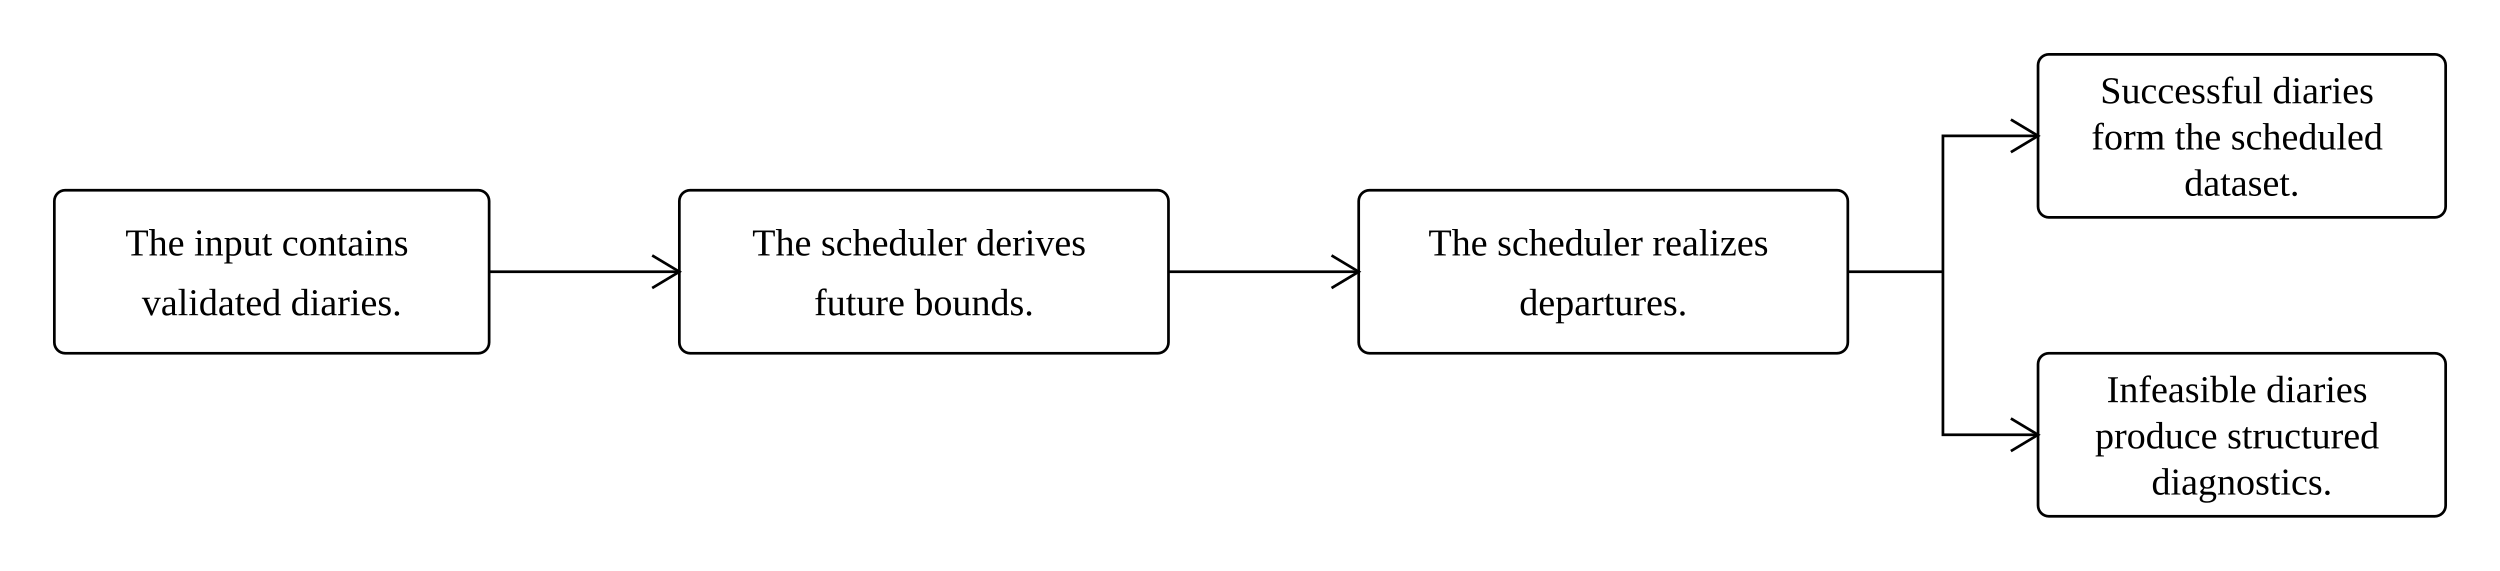
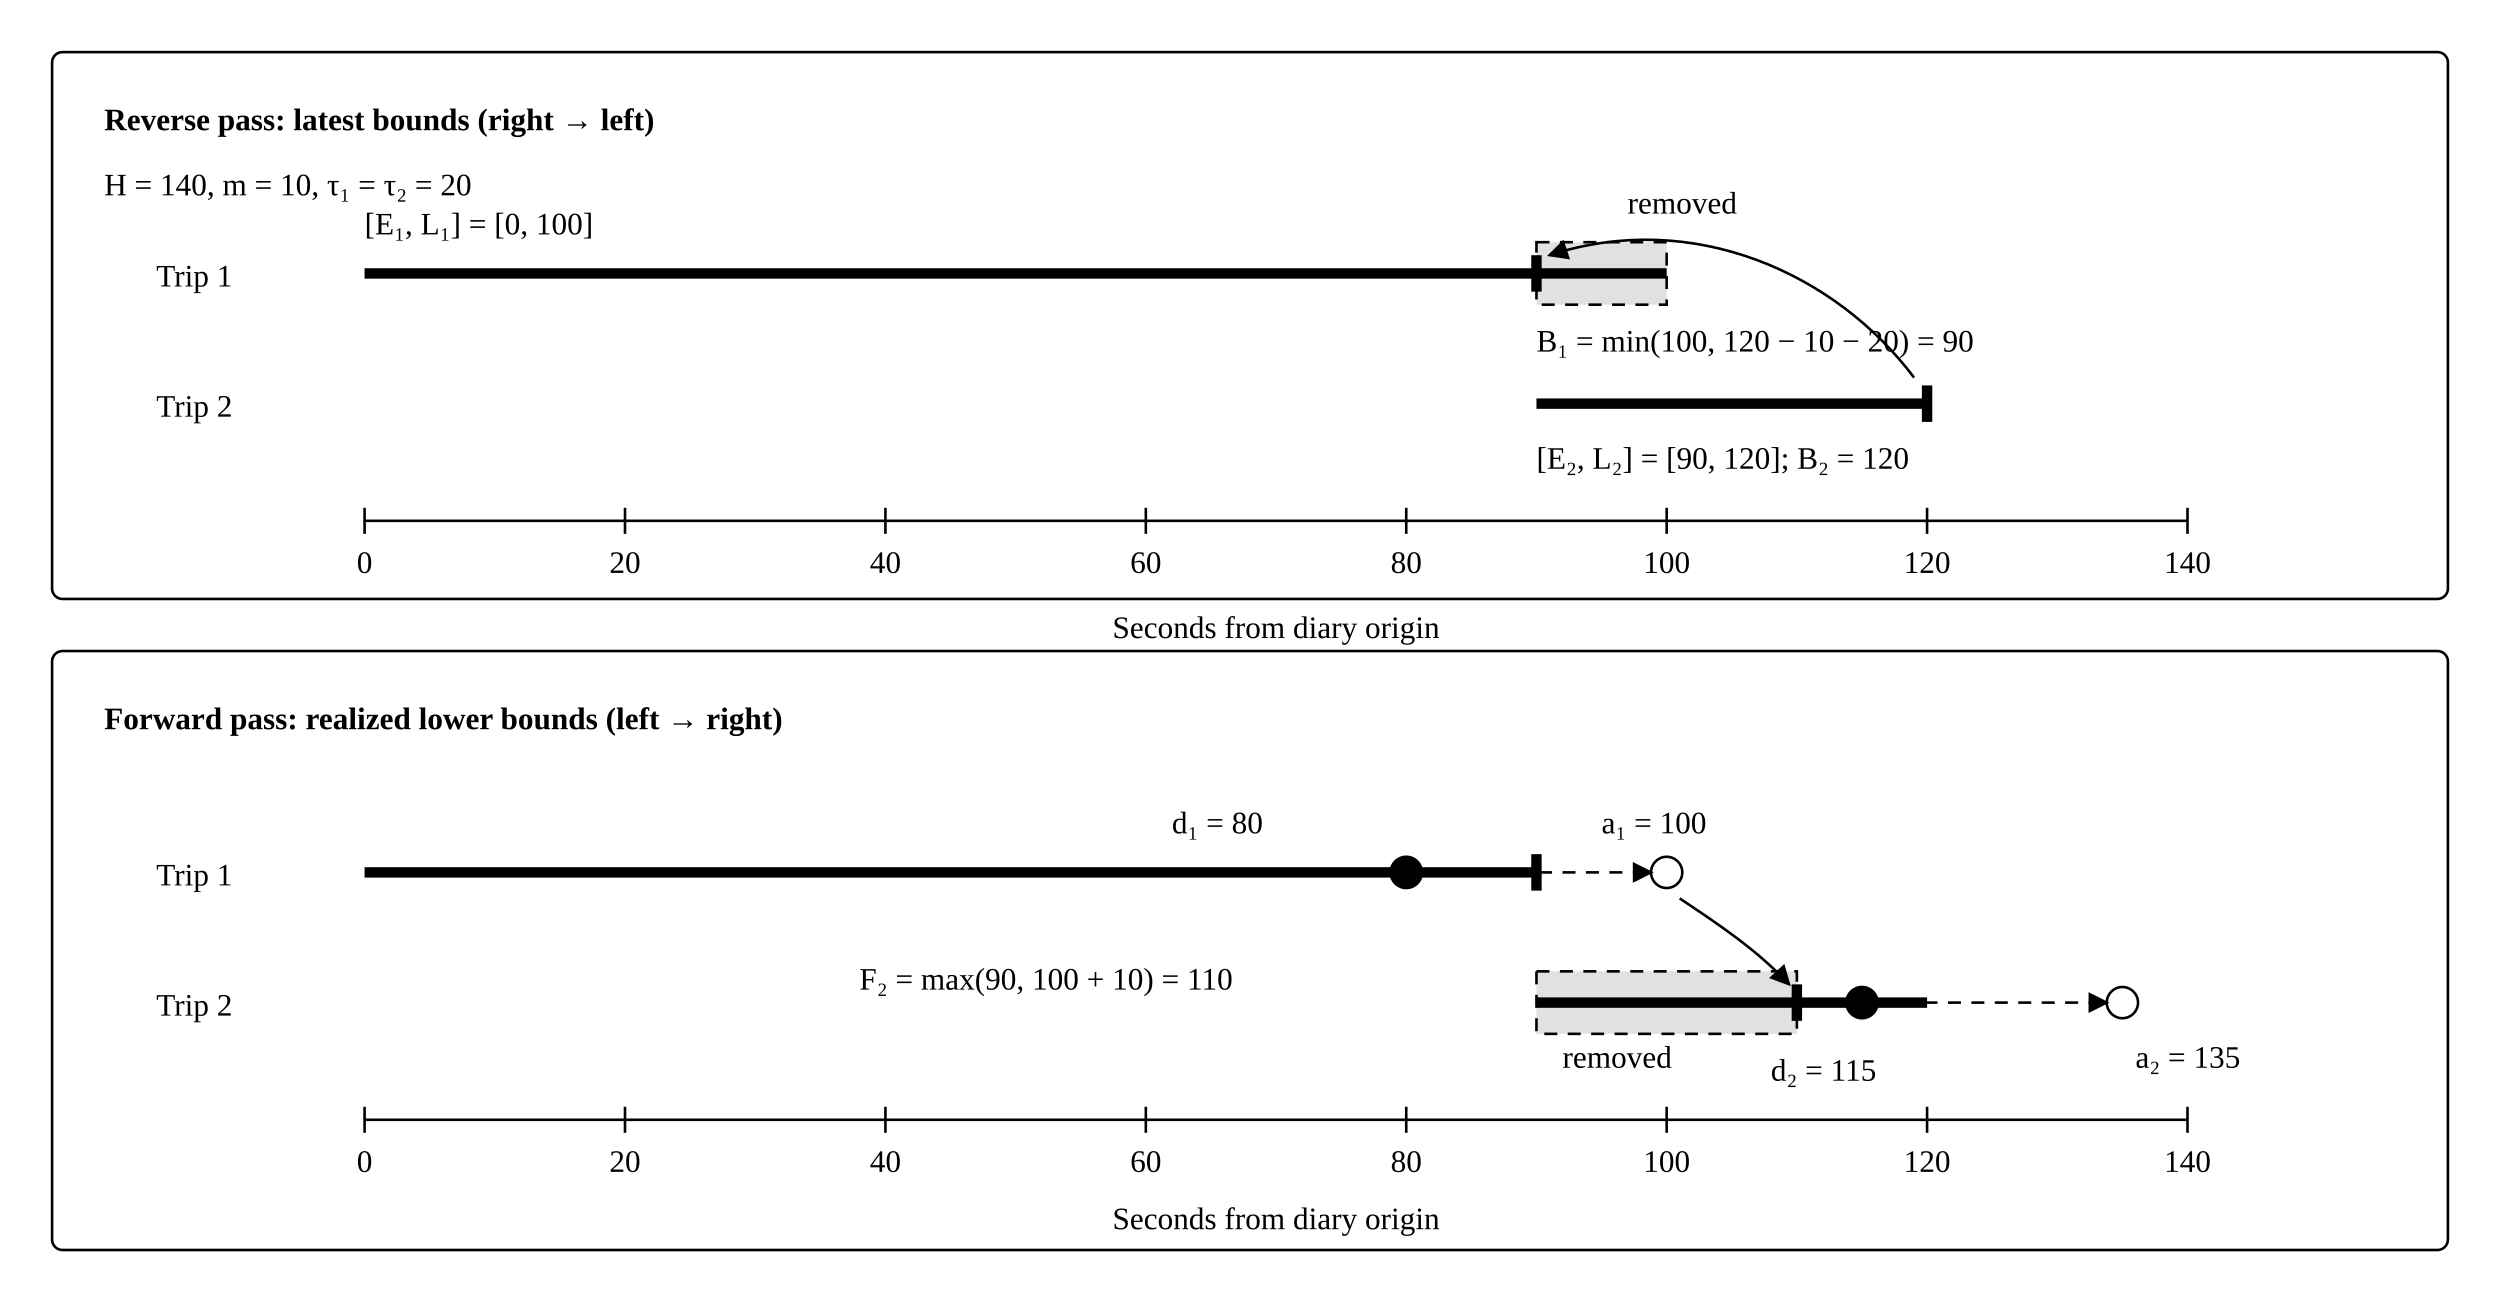
- <svg xmlns="http://www.w3.org/2000/svg" viewBox="0 0 920 210" role="img" aria-labelledby="title description">
+ <svg xmlns="http://www.w3.org/2000/svg" viewBox="0 0 960 500" role="img" aria-labelledby="title description">
+   <defs>
+     <marker id="arrow" markerWidth="8" markerHeight="8" refX="7" refY="4" orient="auto">
+       <path d="M0 0L8 4L0 8Z" fill="currentColor" />
+     </marker>
+   </defs>
  <g fill="none" stroke="currentColor">
-     <rect x="20" y="70" width="160" height="60" rx="4" />
-     <rect x="250" y="70" width="180" height="60" rx="4" />
-     <rect x="500" y="70" width="180" height="60" rx="4" />
-     <rect x="750" y="20" width="150" height="60" rx="4" />
-     <rect x="750" y="130" width="150" height="60" rx="4" />
-     <path d="M180 100H250M430 100H500M680 100H715V50H750M715 100V160H750" />
-     <path d="M240 94L250 100L240 106M490 94L500 100L490 106M740 44L750 50L740 56M740 154L750 160L740 166" />
+     <rect x="20" y="20" width="920" height="210" rx="4" />
+     <rect x="20" y="250" width="920" height="230" rx="4" />
+     <path d="M140 200H840M140 430H840" />
+     <path d="M140 195V205M240 195V205M340 195V205M440 195V205M540 195V205M640 195V205M740 195V205M840 195V205" />
+     <path d="M140 425V435M240 425V435M340 425V435M440 425V435M540 425V435M640 425V435M740 425V435M840 425V435" />
+     <path d="M140 105H640M590 98V112M590 105H640" stroke-width="4" />
+     <path d="M590 155H740M740 148V162" stroke-width="4" />
+     <rect x="590" y="93" width="50" height="24" fill="currentColor" fill-opacity="0.12" stroke-dasharray="5 4" />
+     <path d="M735 145C705 105 650 80 595 98" marker-end="url(#arrow)" />
+     <path d="M140 335H590M590 328V342" stroke-width="4" />
+     <path d="M590 385H740M690 378V392M690 385H740" stroke-width="4" />
+     <rect x="590" y="373" width="100" height="24" fill="currentColor" fill-opacity="0.12" stroke-dasharray="5 4" />
+     <circle cx="540" cy="335" r="6" fill="currentColor" />
+     <circle cx="640" cy="335" r="6" />
+     <path d="M546 335H634" stroke-dasharray="5 4" marker-end="url(#arrow)" />
+     <circle cx="715" cy="385" r="6" fill="currentColor" />
+     <circle cx="815" cy="385" r="6" />
+     <path d="M721 385H809" stroke-dasharray="5 4" marker-end="url(#arrow)" />
+     <path d="M645 345C660 355 675 365 687 378" marker-end="url(#arrow)" />
  </g>
-   <g fill="currentColor" text-anchor="middle" font-size="14">
-     <text x="100" y="94">
-       <tspan x="100">The input contains</tspan>
-       <tspan x="100" dy="22">validated diaries.</tspan>
-     </text>
-     <text x="340" y="94">
-       <tspan x="340">The scheduler derives</tspan>
-       <tspan x="340" dy="22">future bounds.</tspan>
-     </text>
-     <text x="590" y="94">
-       <tspan x="590">The scheduler realizes</tspan>
-       <tspan x="590" dy="22">departures.</tspan>
-     </text>
-     <text x="825" y="38">
-       <tspan x="825">Successful diaries</tspan>
-       <tspan x="825" dy="17">form the scheduled</tspan>
-       <tspan x="825" dy="17">dataset.</tspan>
-     </text>
-     <text x="825" y="148">
-       <tspan x="825">Infeasible diaries</tspan>
-       <tspan x="825" dy="17">produce structured</tspan>
-       <tspan x="825" dy="17">diagnostics.</tspan>
-     </text>
+   <g fill="currentColor">
+     <text x="40" y="50" font-weight="bold">Reverse pass: latest bounds (right → left)</text>
+     <text x="40" y="75">H = 140, m = 10, τ₁ = τ₂ = 20</text>
+     <text x="60" y="110">Trip 1</text>
+     <text x="60" y="160">Trip 2</text>
+     <text x="140" y="90">[E₁, L₁] = [0, 100]</text>
+     <text x="590" y="135">B₁ = min(100, 120 − 10 − 20) = 90</text>
+     <text x="590" y="180">[E₂, L₂] = [90, 120]; B₂ = 120</text>
+     <text x="625" y="82">removed</text>
+     <text x="40" y="280" font-weight="bold">Forward pass: realized lower bounds (left → right)</text>
+     <text x="60" y="340">Trip 1</text>
+     <text x="60" y="390">Trip 2</text>
+     <text x="450" y="320">d₁ = 80</text>
+     <text x="615" y="320">a₁ = 100</text>
+     <text x="330" y="380">F₂ = max(90, 100 + 10) = 110</text>
+     <text x="680" y="415">d₂ = 115</text>
+     <text x="820" y="410">a₂ = 135</text>
+     <text x="600" y="410">removed</text>
+     <text x="140" y="220" text-anchor="middle">0</text>
+     <text x="240" y="220" text-anchor="middle">20</text>
+     <text x="340" y="220" text-anchor="middle">40</text>
+     <text x="440" y="220" text-anchor="middle">60</text>
+     <text x="540" y="220" text-anchor="middle">80</text>
+     <text x="640" y="220" text-anchor="middle">100</text>
+     <text x="740" y="220" text-anchor="middle">120</text>
+     <text x="840" y="220" text-anchor="middle">140</text>
+     <text x="490" y="245" text-anchor="middle">Seconds from diary origin</text>
+     <text x="140" y="450" text-anchor="middle">0</text>
+     <text x="240" y="450" text-anchor="middle">20</text>
+     <text x="340" y="450" text-anchor="middle">40</text>
+     <text x="440" y="450" text-anchor="middle">60</text>
+     <text x="540" y="450" text-anchor="middle">80</text>
+     <text x="640" y="450" text-anchor="middle">100</text>
+     <text x="740" y="450" text-anchor="middle">120</text>
+     <text x="840" y="450" text-anchor="middle">140</text>
+     <text x="490" y="472" text-anchor="middle">Seconds from diary origin</text>
  </g>
</svg>
